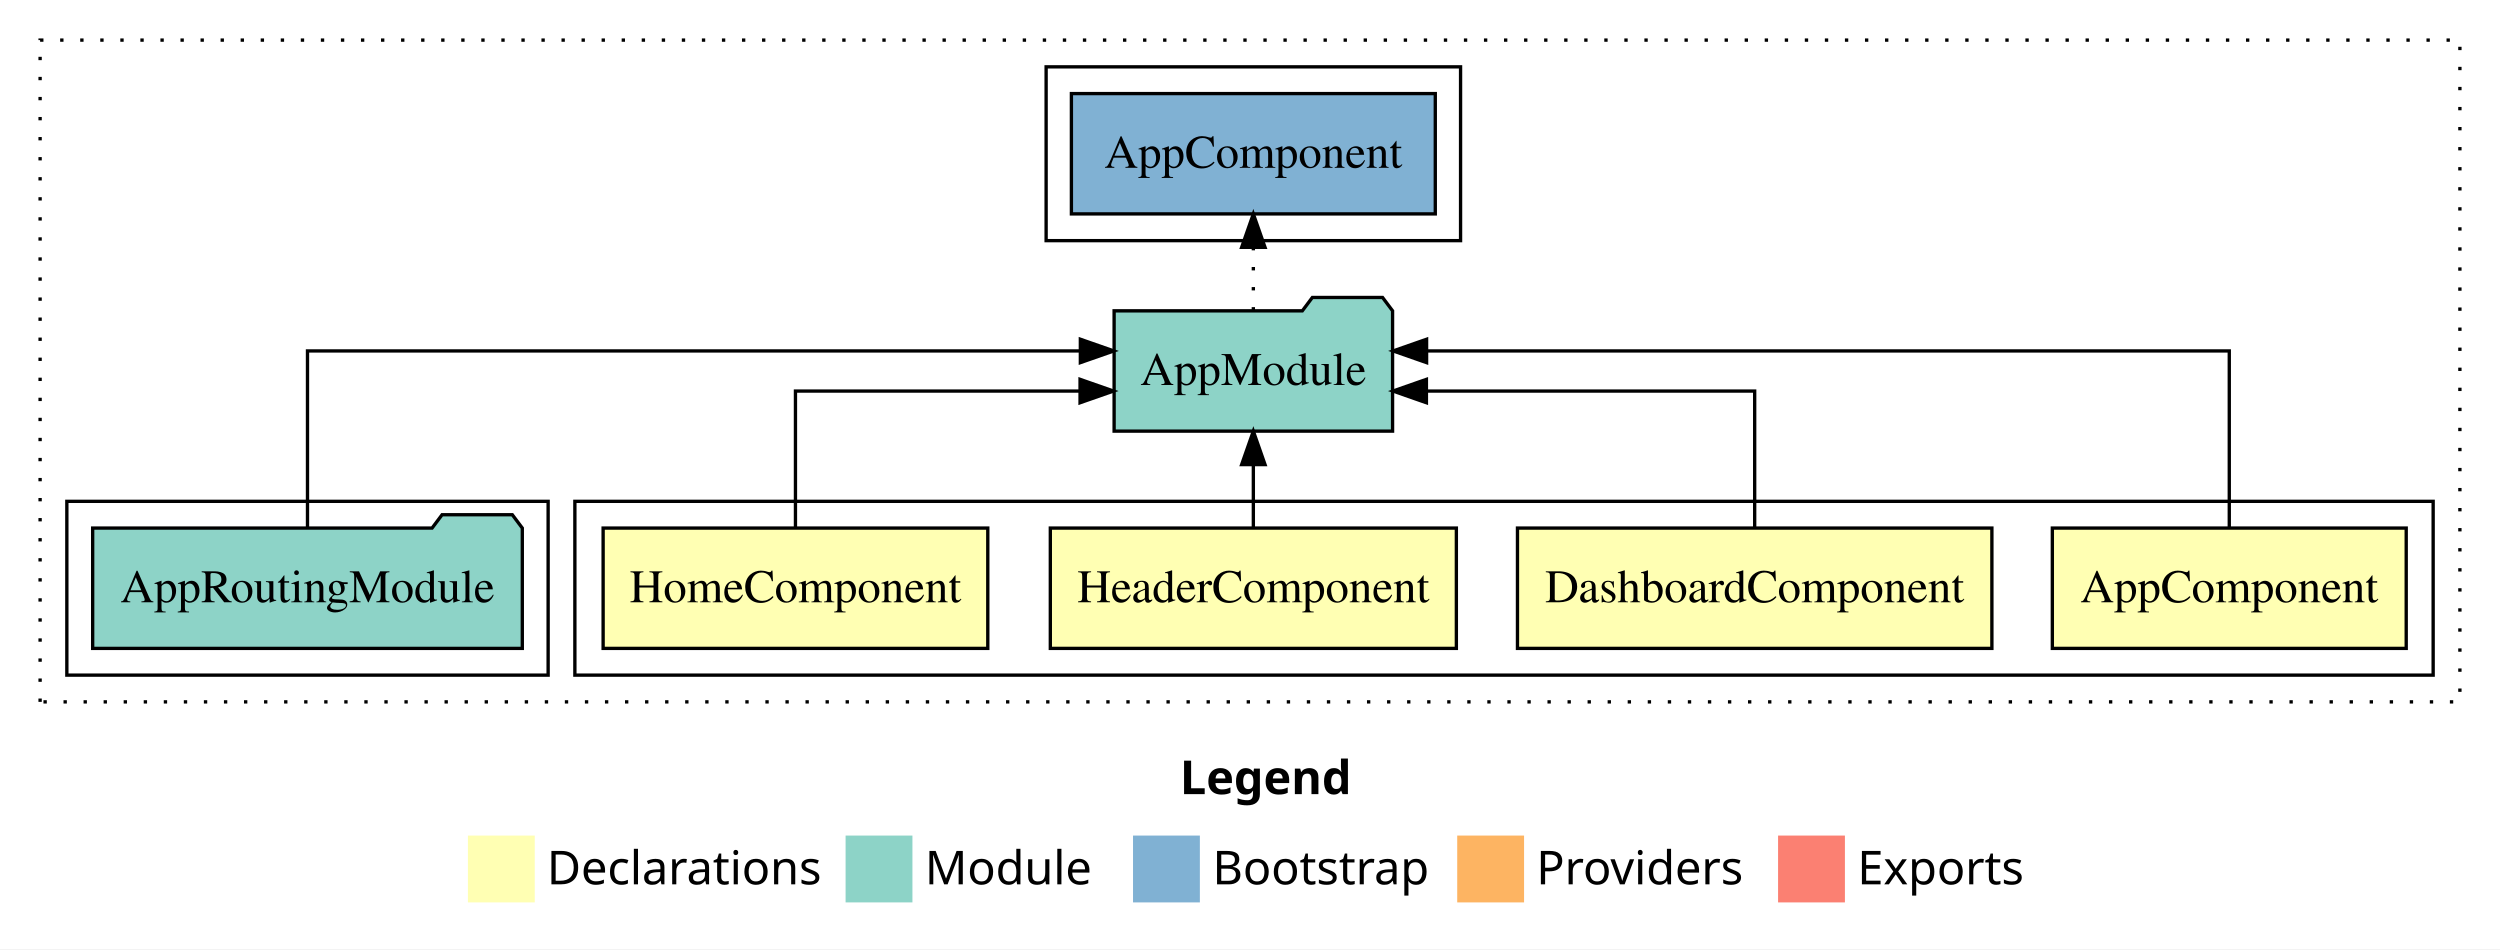
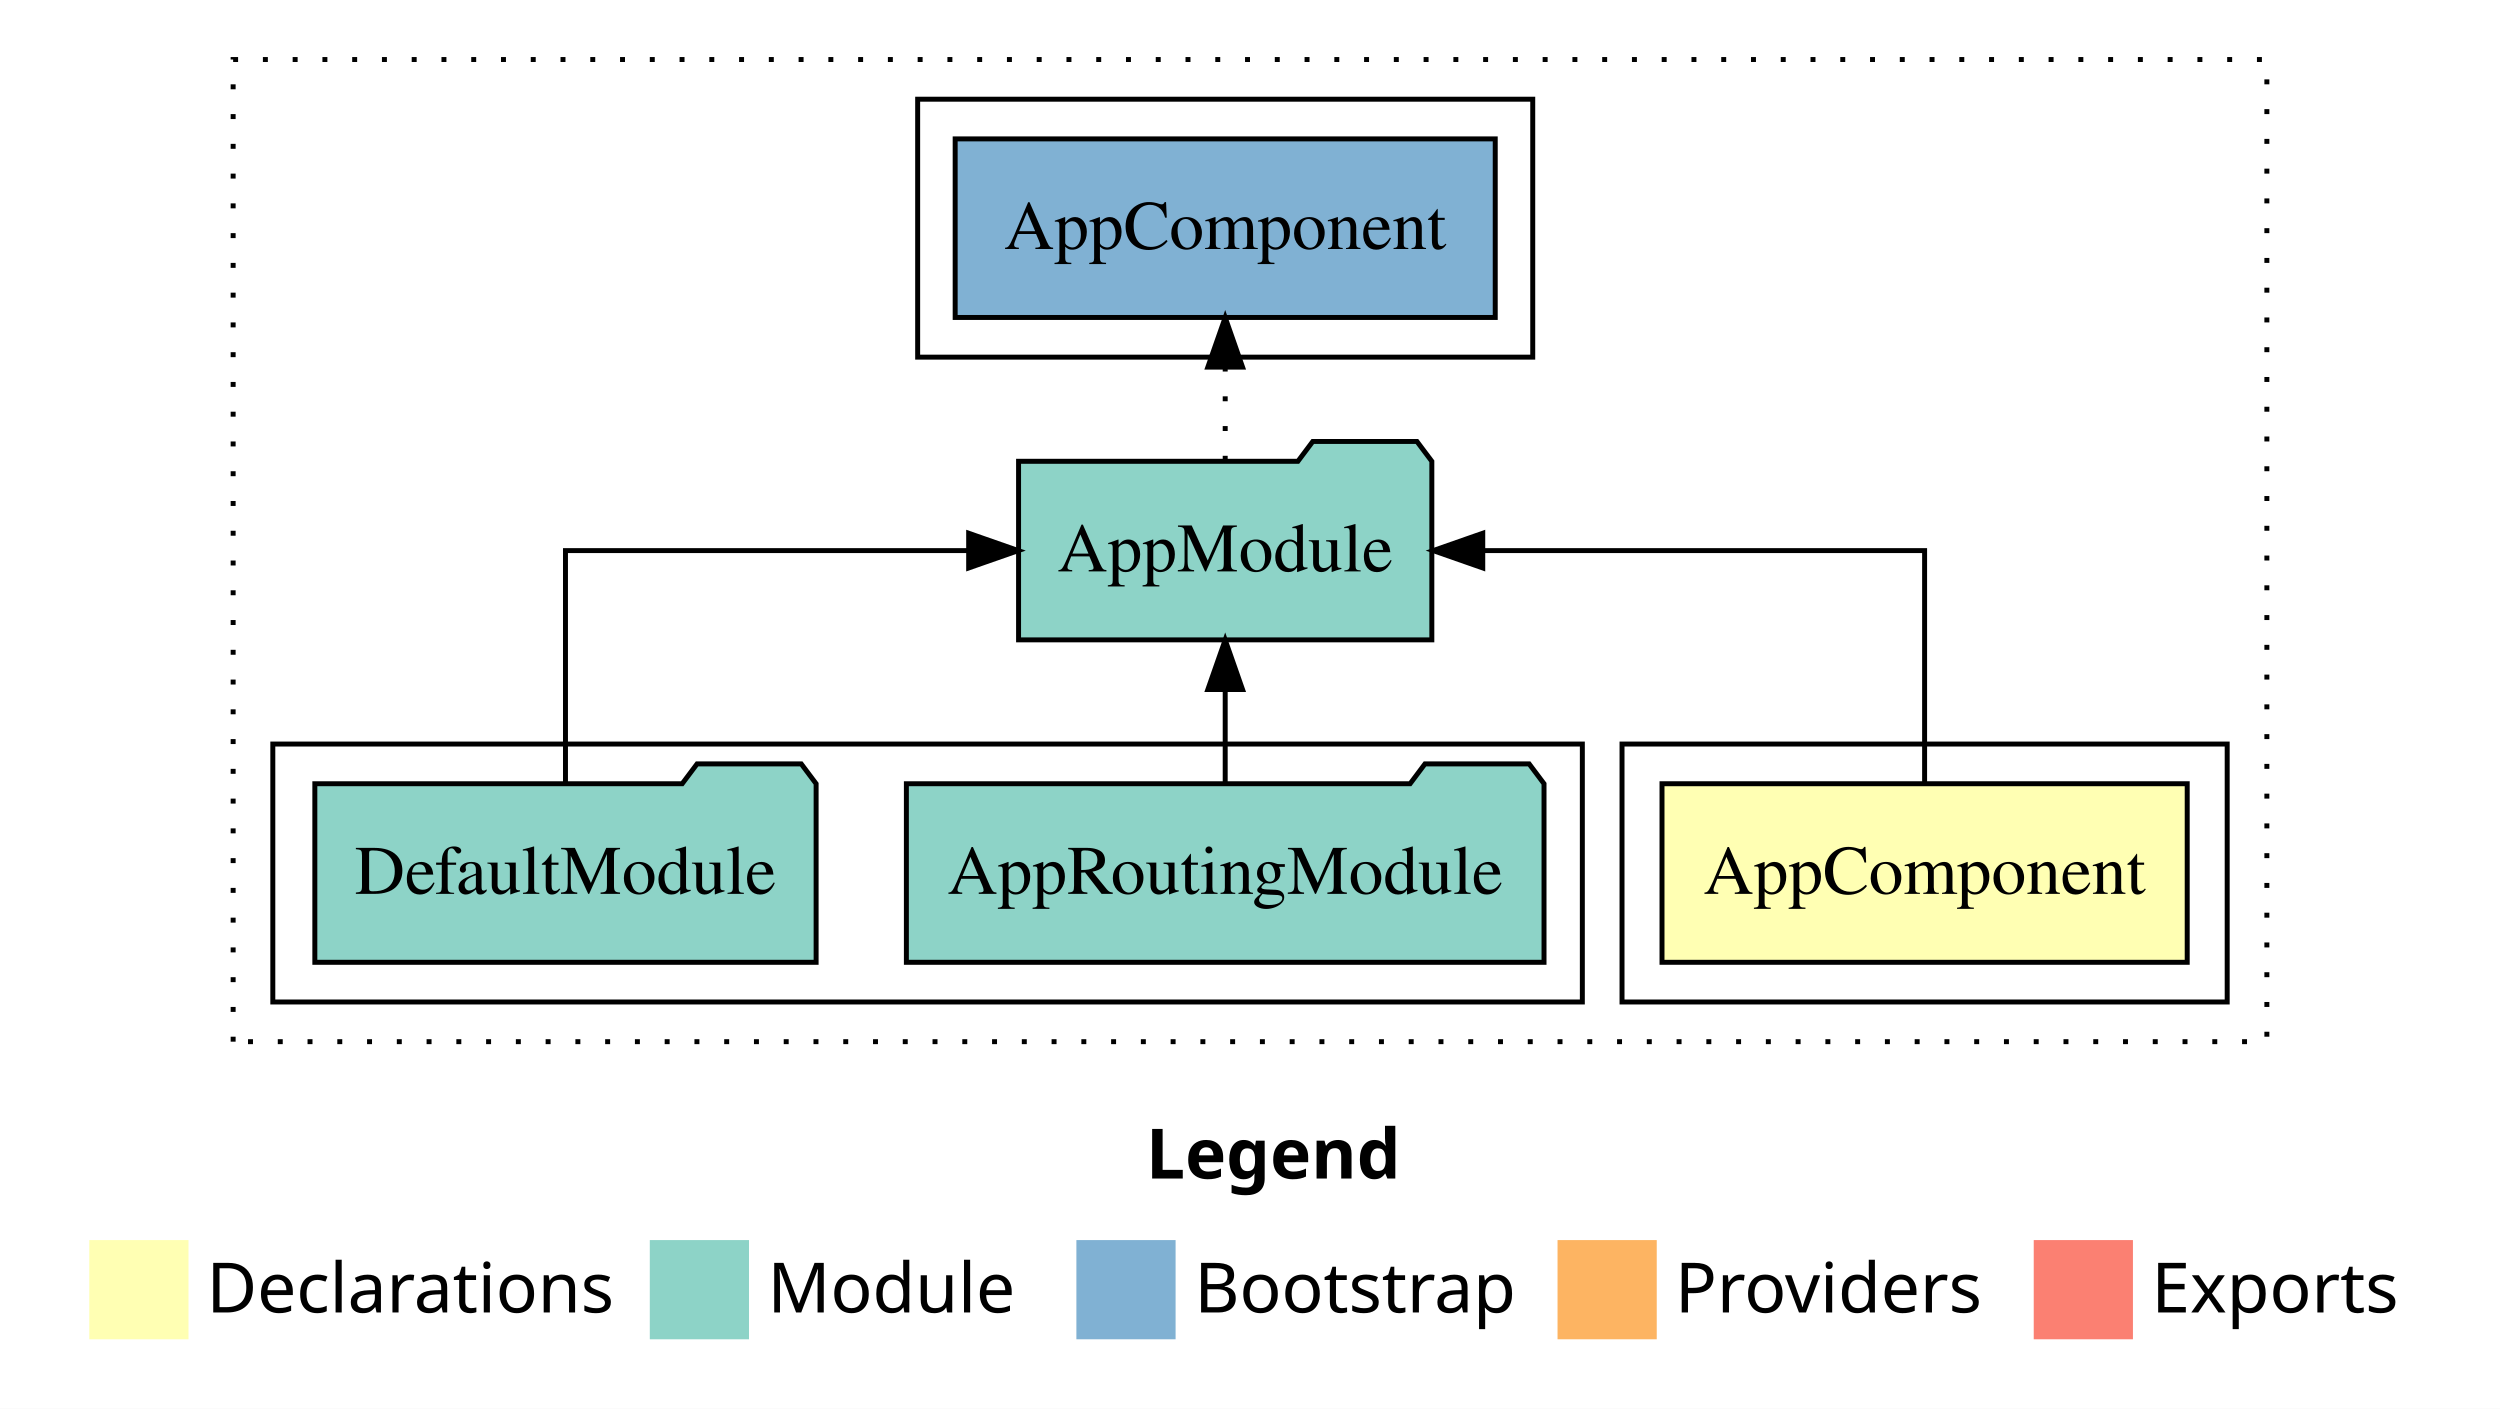
- <svg xmlns="http://www.w3.org/2000/svg" width="748pt" height="284pt" viewBox="0.00 0.00 748.00 284.00">
+ <svg xmlns="http://www.w3.org/2000/svg" width="504pt" height="284pt" viewBox="0.00 0.00 504.00 284.00">
  <g id="graph0" class="graph" transform="scale(1 1) rotate(0) translate(4 280)">
-     <polygon fill="#ffffff" stroke="transparent" points="-4,4 -4,-280 744,-280 744,4 -4,4" />
-     <text text-anchor="start" x="349.009" y="-42.4" font-family="sans-serif" font-weight="bold" font-size="14.00" fill="#000000">Legend</text>
-     <polygon fill="#ffffb3" stroke="transparent" points="136,-10 136,-30 156,-30 156,-10 136,-10" />
-     <text text-anchor="start" x="159.629" y="-15.4" font-family="sans-serif" font-size="14.00" fill="#000000">  Declarations</text>
-     <polygon fill="#8dd3c7" stroke="transparent" points="249,-10 249,-30 269,-30 269,-10 249,-10" />
-     <text text-anchor="start" x="272.725" y="-15.4" font-family="sans-serif" font-size="14.00" fill="#000000">  Module</text>
-     <polygon fill="#80b1d3" stroke="transparent" points="335,-10 335,-30 355,-30 355,-10 335,-10" />
-     <text text-anchor="start" x="358.781" y="-15.4" font-family="sans-serif" font-size="14.00" fill="#000000">  Bootstrap</text>
-     <polygon fill="#fdb462" stroke="transparent" points="432,-10 432,-30 452,-30 452,-10 432,-10" />
-     <text text-anchor="start" x="455.673" y="-15.4" font-family="sans-serif" font-size="14.00" fill="#000000">  Providers</text>
-     <polygon fill="#fb8072" stroke="transparent" points="528,-10 528,-30 548,-30 548,-10 528,-10" />
-     <text text-anchor="start" x="551.726" y="-15.4" font-family="sans-serif" font-size="14.00" fill="#000000">  Exports</text>
+     <polygon fill="#ffffff" stroke="transparent" points="-4,4 -4,-280 500,-280 500,4 -4,4" />
+     <text text-anchor="start" x="227.009" y="-42.4" font-family="sans-serif" font-weight="bold" font-size="14.00" fill="#000000">Legend</text>
+     <polygon fill="#ffffb3" stroke="transparent" points="14,-10 14,-30 34,-30 34,-10 14,-10" />
+     <text text-anchor="start" x="37.629" y="-15.4" font-family="sans-serif" font-size="14.00" fill="#000000">  Declarations</text>
+     <polygon fill="#8dd3c7" stroke="transparent" points="127,-10 127,-30 147,-30 147,-10 127,-10" />
+     <text text-anchor="start" x="150.725" y="-15.4" font-family="sans-serif" font-size="14.00" fill="#000000">  Module</text>
+     <polygon fill="#80b1d3" stroke="transparent" points="213,-10 213,-30 233,-30 233,-10 213,-10" />
+     <text text-anchor="start" x="236.781" y="-15.4" font-family="sans-serif" font-size="14.00" fill="#000000">  Bootstrap</text>
+     <polygon fill="#fdb462" stroke="transparent" points="310,-10 310,-30 330,-30 330,-10 310,-10" />
+     <text text-anchor="start" x="333.673" y="-15.4" font-family="sans-serif" font-size="14.00" fill="#000000">  Providers</text>
+     <polygon fill="#fb8072" stroke="transparent" points="406,-10 406,-30 426,-30 426,-10 406,-10" />
+     <text text-anchor="start" x="429.726" y="-15.4" font-family="sans-serif" font-size="14.00" fill="#000000">  Exports</text>
    <g id="clust1" class="cluster">
-       <polygon fill="none" stroke="#000000" stroke-dasharray="1,5" points="8,-70 8,-268 732,-268 732,-70 8,-70" />
+       <polygon fill="none" stroke="#000000" stroke-dasharray="1,5" points="43,-70 43,-268 453,-268 453,-70 43,-70" />
    </g>
    <g id="clust2" class="cluster">
-       <polygon fill="none" stroke="#000000" points="168,-78 168,-130 724,-130 724,-78 168,-78" />
+       <polygon fill="none" stroke="#000000" points="323,-78 323,-130 445,-130 445,-78 323,-78" />
    </g>
-     <g id="clust7" class="cluster">
-       <polygon fill="none" stroke="#000000" points="16,-78 16,-130 160,-130 160,-78 16,-78" />
+     <g id="clust4" class="cluster">
+       <polygon fill="none" stroke="#000000" points="51,-78 51,-130 315,-130 315,-78 51,-78" />
    </g>
-     <g id="clust9" class="cluster">
-       <polygon fill="none" stroke="#000000" points="309,-208 309,-260 433,-260 433,-208 309,-208" />
+     <g id="clust6" class="cluster">
+       <polygon fill="none" stroke="#000000" points="181,-208 181,-260 305,-260 305,-208 181,-208" />
    </g>
    <g id="node1" class="node">
-       <polygon fill="#ffffb3" stroke="#000000" points="715.94,-122 610.06,-122 610.06,-86 715.94,-86 715.94,-122" />
-       <text text-anchor="middle" x="663" y="-99.8" font-family="Times,serif" font-size="14.00" fill="#000000">AppComponent</text>
+       <polygon fill="#ffffb3" stroke="#000000" points="436.94,-122 331.06,-122 331.06,-86 436.94,-86 436.94,-122" />
+       <text text-anchor="middle" x="384" y="-99.8" font-family="Times,serif" font-size="14.00" fill="#000000">AppComponent</text>
+     </g>
+     <g id="node2" class="node">
+       <polygon fill="#8dd3c7" stroke="#000000" points="284.657,-187 281.657,-191 260.657,-191 257.657,-187 201.343,-187 201.343,-151 284.657,-151 284.657,-187" />
+       <text text-anchor="middle" x="243" y="-164.8" font-family="Times,serif" font-size="14.00" fill="#000000">AppModule</text>
+     </g>
+     <g id="edge1" class="edge">
+       <path fill="none" stroke="#000000" d="M384,-122.106C384,-141.339 384,-169 384,-169 384,-169 294.923,-169 294.923,-169" />
+       <polygon fill="#000000" stroke="#000000" points="294.923,-165.5 284.923,-169 294.923,-172.5 294.923,-165.5" />
    </g>
    <g id="node5" class="node">
-       <polygon fill="#8dd3c7" stroke="#000000" points="412.657,-187 409.657,-191 388.657,-191 385.657,-187 329.343,-187 329.343,-151 412.657,-151 412.657,-187" />
-       <text text-anchor="middle" x="371" y="-164.8" font-family="Times,serif" font-size="14.00" fill="#000000">AppModule</text>
+       <polygon fill="#80b1d3" stroke="#000000" points="297.439,-252 188.561,-252 188.561,-216 297.439,-216 297.439,-252" />
+       <text text-anchor="middle" x="243" y="-229.8" font-family="Times,serif" font-size="14.00" fill="#000000">AppComponent </text>
    </g>
-     <g id="edge1" class="edge">
-       <path fill="none" stroke="#000000" d="M663,-122.284C663,-143.321 663,-175 663,-175 663,-175 422.837,-175 422.837,-175" />
-       <polygon fill="#000000" stroke="#000000" points="422.837,-171.5 412.837,-175 422.836,-178.5 422.837,-171.5" />
+     <g id="edge4" class="edge">
+       <path fill="none" stroke="#000000" stroke-dasharray="1,5" d="M243,-187.106C243,-187.106 243,-205.991 243,-205.991" />
+       <polygon fill="#000000" stroke="#000000" points="239.5,-205.991 243,-215.991 246.5,-205.991 239.5,-205.991" />
    </g>
-     <g id="node2" class="node">
-       <polygon fill="#ffffb3" stroke="#000000" points="591.973,-122 450.027,-122 450.027,-86 591.973,-86 591.973,-122" />
-       <text text-anchor="middle" x="521" y="-99.8" font-family="Times,serif" font-size="14.00" fill="#000000">DashboardComponent</text>
+     <g id="node3" class="node">
+       <polygon fill="#8dd3c7" stroke="#000000" points="307.274,-122 304.274,-126 283.274,-126 280.274,-122 178.726,-122 178.726,-86 307.274,-86 307.274,-122" />
+       <text text-anchor="middle" x="243" y="-99.8" font-family="Times,serif" font-size="14.00" fill="#000000">AppRoutingModule</text>
    </g>
    <g id="edge2" class="edge">
-       <path fill="none" stroke="#000000" d="M521,-122.022C521,-139.373 521,-163 521,-163 521,-163 422.783,-163 422.783,-163" />
-       <polygon fill="#000000" stroke="#000000" points="422.783,-159.5 412.783,-163 422.783,-166.5 422.783,-159.5" />
+       <path fill="none" stroke="#000000" d="M243,-122.106C243,-122.106 243,-140.991 243,-140.991" />
+       <polygon fill="#000000" stroke="#000000" points="239.5,-140.991 243,-150.991 246.5,-140.991 239.5,-140.991" />
    </g>
-     <g id="node3" class="node">
-       <polygon fill="#ffffb3" stroke="#000000" points="431.744,-122 310.256,-122 310.256,-86 431.744,-86 431.744,-122" />
-       <text text-anchor="middle" x="371" y="-99.8" font-family="Times,serif" font-size="14.00" fill="#000000">HeaderComponent</text>
+     <g id="node4" class="node">
+       <polygon fill="#8dd3c7" stroke="#000000" points="160.529,-122 157.529,-126 136.529,-126 133.529,-122 59.471,-122 59.471,-86 160.529,-86 160.529,-122" />
+       <text text-anchor="middle" x="110" y="-99.8" font-family="Times,serif" font-size="14.00" fill="#000000">DefaultModule</text>
    </g>
    <g id="edge3" class="edge">
-       <path fill="none" stroke="#000000" d="M371,-122.106C371,-122.106 371,-140.991 371,-140.991" />
-       <polygon fill="#000000" stroke="#000000" points="367.5,-140.991 371,-150.991 374.5,-140.991 367.5,-140.991" />
-     </g>
-     <g id="node4" class="node">
-       <polygon fill="#ffffb3" stroke="#000000" points="291.545,-122 176.455,-122 176.455,-86 291.545,-86 291.545,-122" />
-       <text text-anchor="middle" x="234" y="-99.8" font-family="Times,serif" font-size="14.00" fill="#000000">HomeComponent</text>
-     </g>
-     <g id="edge4" class="edge">
-       <path fill="none" stroke="#000000" d="M234,-122.022C234,-139.373 234,-163 234,-163 234,-163 319.151,-163 319.151,-163" />
-       <polygon fill="#000000" stroke="#000000" points="319.151,-166.5 329.151,-163 319.151,-159.5 319.151,-166.5" />
-     </g>
-     <g id="node7" class="node">
-       <polygon fill="#80b1d3" stroke="#000000" points="425.439,-252 316.561,-252 316.561,-216 425.439,-216 425.439,-252" />
-       <text text-anchor="middle" x="371" y="-229.8" font-family="Times,serif" font-size="14.00" fill="#000000">AppComponent </text>
-     </g>
-     <g id="edge6" class="edge">
-       <path fill="none" stroke="#000000" stroke-dasharray="1,5" d="M371,-187.106C371,-187.106 371,-205.991 371,-205.991" />
-       <polygon fill="#000000" stroke="#000000" points="367.5,-205.991 371,-215.991 374.5,-205.991 367.5,-205.991" />
-     </g>
-     <g id="node6" class="node">
-       <polygon fill="#8dd3c7" stroke="#000000" points="152.274,-122 149.274,-126 128.274,-126 125.274,-122 23.726,-122 23.726,-86 152.274,-86 152.274,-122" />
-       <text text-anchor="middle" x="88" y="-99.8" font-family="Times,serif" font-size="14.00" fill="#000000">AppRoutingModule</text>
-     </g>
-     <g id="edge5" class="edge">
-       <path fill="none" stroke="#000000" d="M88,-122.284C88,-143.321 88,-175 88,-175 88,-175 319.242,-175 319.242,-175" />
-       <polygon fill="#000000" stroke="#000000" points="319.242,-178.5 329.242,-175 319.242,-171.5 319.242,-178.5" />
+       <path fill="none" stroke="#000000" d="M110,-122.106C110,-141.339 110,-169 110,-169 110,-169 191.283,-169 191.283,-169" />
+       <polygon fill="#000000" stroke="#000000" points="191.283,-172.5 201.283,-169 191.283,-165.5 191.283,-172.5" />
    </g>
  </g>
</svg>
